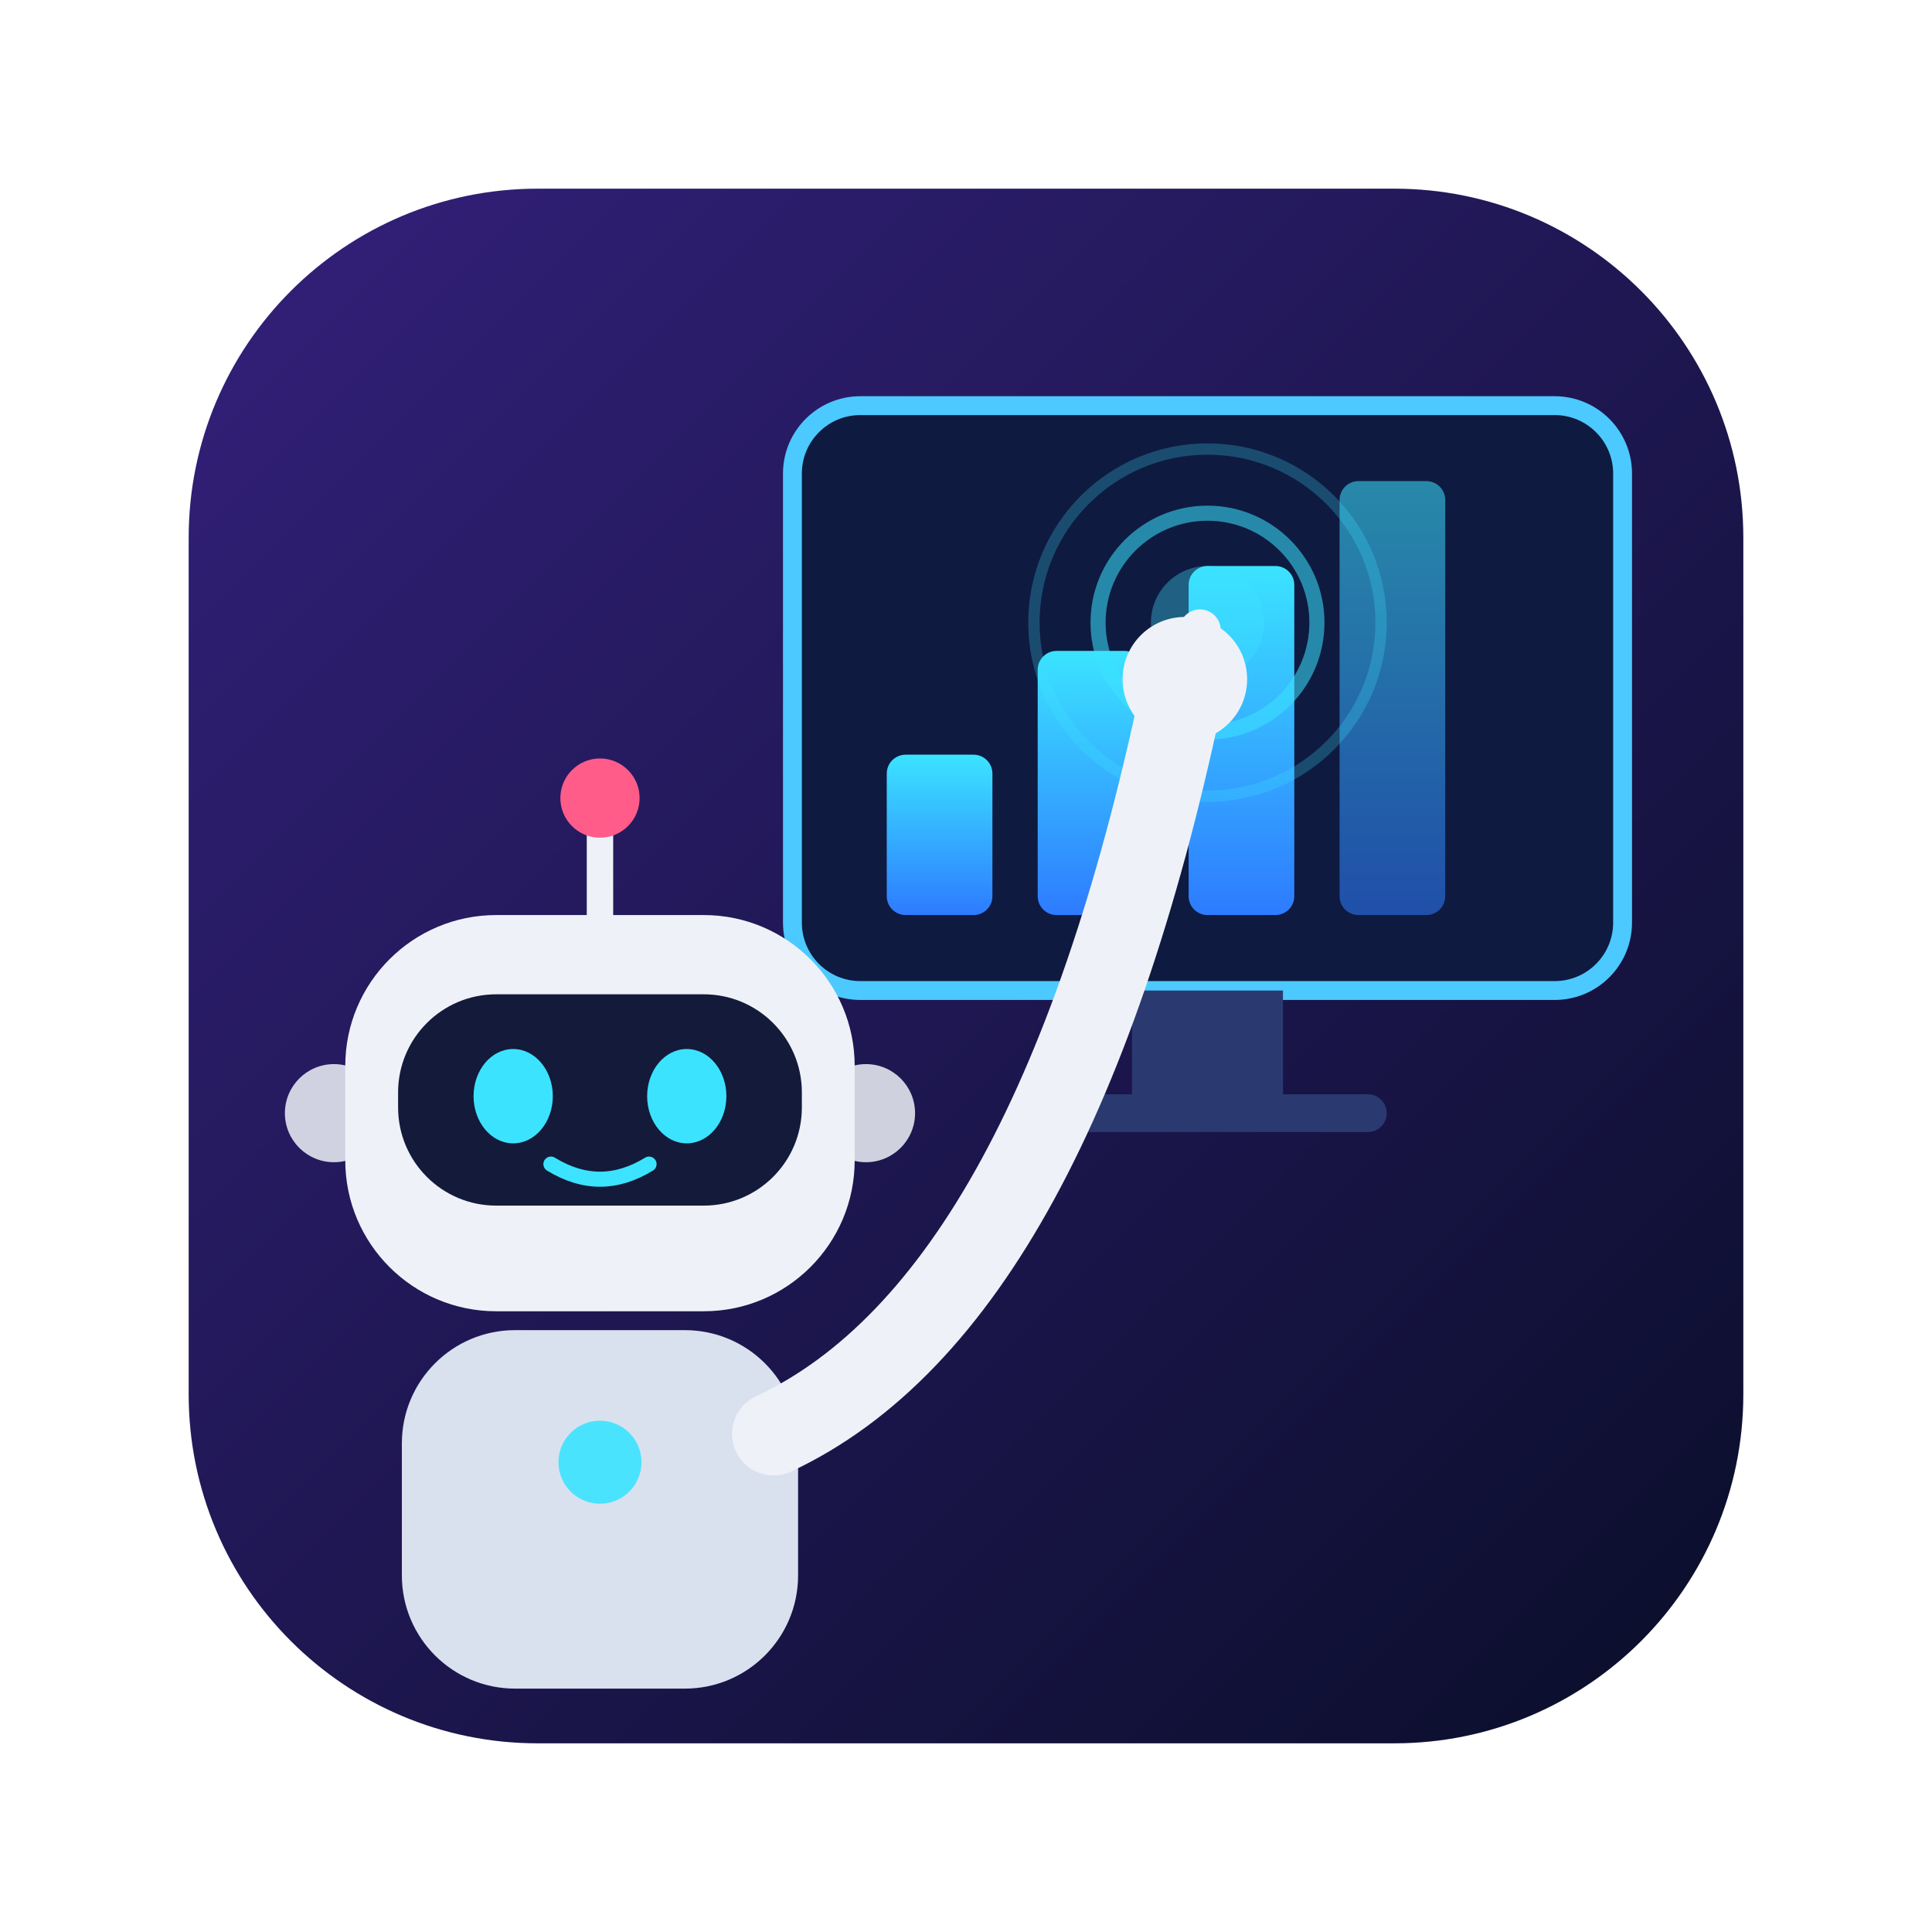
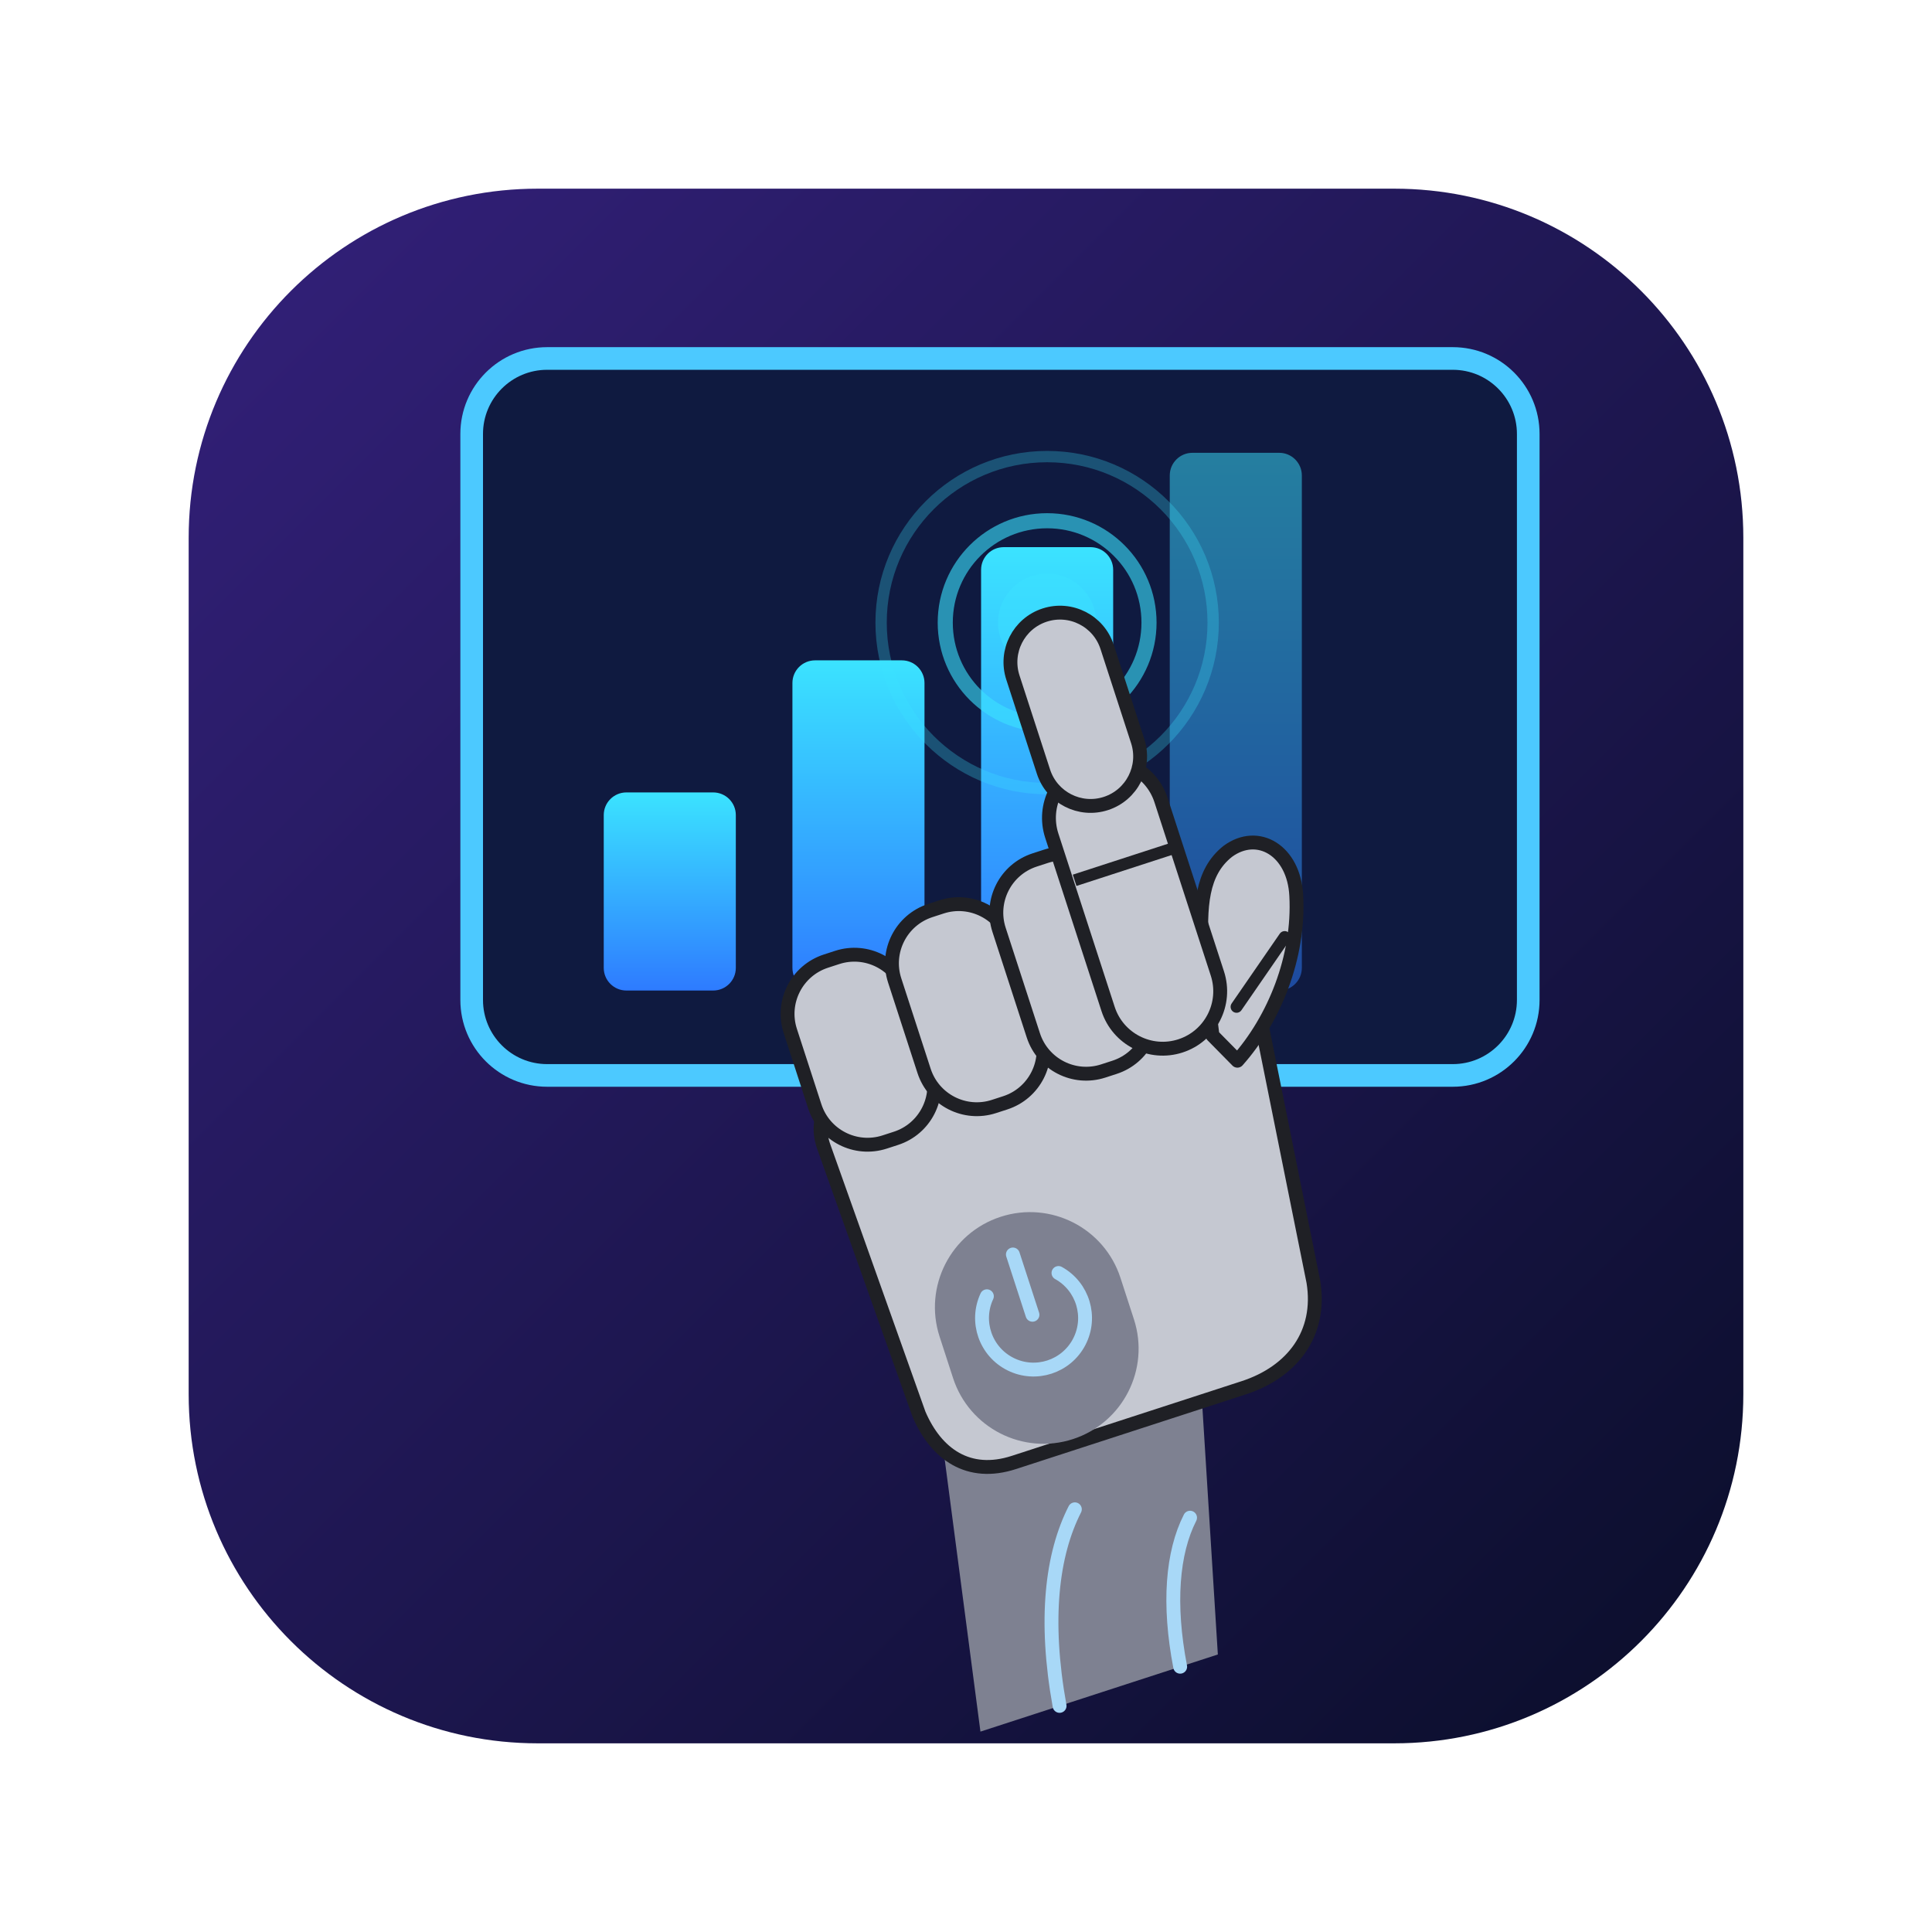
<svg xmlns="http://www.w3.org/2000/svg" viewBox="0 0 1024 1024">
  <defs>
    <clipPath id="sq">
      <rect x="100" y="100" width="824" height="824" rx="185" />
    </clipPath>
    <linearGradient id="bg" x1="0" y1="0" x2="1" y2="1">
      <stop offset="0" stop-color="#33207A" />
      <stop offset="1" stop-color="#0A0E2A" />
    </linearGradient>
    <linearGradient id="bar" x1="0" y1="1" x2="0" y2="0">
      <stop offset="0" stop-color="#2E7BFF" />
      <stop offset="1" stop-color="#3BE3FF" />
    </linearGradient>
  </defs>
  <rect x="100" y="100" width="824" height="824" rx="185" fill="url(#bg)" />
  <g clip-path="url(#sq)">
-     <rect x="420" y="215" width="440" height="310" rx="36" fill="#0F1A40" stroke="#4CC9FF" stroke-width="10" />
-     <rect x="470" y="400" width="56" height="85" rx="10" fill="url(#bar)" />
-     <rect x="550" y="345" width="56" height="140" rx="10" fill="url(#bar)" />
-     <rect x="630" y="300" width="56" height="185" rx="10" fill="url(#bar)" />
-     <rect x="710" y="255" width="56" height="230" rx="10" fill="url(#bar)" opacity=".55" />
-     <rect x="600" y="525" width="80" height="60" fill="#2A3A70" />
-     <rect x="545" y="580" width="190" height="20" rx="10" fill="#2A3A70" />
-     <circle cx="640" cy="330" r="30" fill="#3BE3FF" opacity=".35" />
-     <circle cx="640" cy="330" r="58" fill="none" stroke="#3BE3FF" stroke-width="8" opacity=".55" />
-     <circle cx="640" cy="330" r="92" fill="none" stroke="#3BE3FF" stroke-width="6" opacity=".25" />
-     <rect x="213.0" y="705" width="210.0" height="190.0" rx="60.0" fill="#D9E1EF" />
-     <circle cx="318" cy="775.0" r="22.0" fill="#3BE3FF" opacity=".9" />
-     <path d="M410 760 Q560 690 628 360" stroke="#EEF2F8" stroke-width="44.0" fill="none" stroke-linecap="round" />
-     <circle cx="628" cy="360" r="33.0" fill="#EEF2F8" />
-     <line x1="628" y1="360" x2="636" y2="334" stroke="#EEF2F8" stroke-width="22.0" stroke-linecap="round" />
-     <g transform="rotate(0 318 590)">
-       <line x1="318" y1="485.0" x2="318" y2="430.0" stroke="#EEF2F8" stroke-width="14.0" stroke-linecap="round" />
-       <circle cx="318" cy="423.0" r="21.0" fill="#FF5C8A" />
-       <circle cx="177.0" cy="590" r="26.0" fill="#EEF2F8" opacity=".85" />
-       <circle cx="459.0" cy="590" r="26.0" fill="#EEF2F8" opacity=".85" />
-       <rect x="183.0" y="485.0" width="270.0" height="210.0" rx="80.0" fill="#EEF2F8" />
-       <rect x="211.0" y="527.0" width="214.0" height="112.0" rx="52.0" fill="#141A3A" />
-       <ellipse cx="272.0" cy="581.0" rx="21.0" ry="25.0" fill="#3BE3FF" />
-       <ellipse cx="364.0" cy="581.0" rx="21.0" ry="25.0" fill="#3BE3FF" />
-       <path d="M292.0 617.0 q26.0 16.0 52.0 0" stroke="#3BE3FF" stroke-width="8.0" fill="none" stroke-linecap="round" />
+     <rect x="250" y="190" width="560" height="380" rx="40" fill="#0F1A40" stroke="#4CC9FF" stroke-width="12" />
+     <rect x="320" y="420" width="70" height="105" rx="12" fill="url(#bar)" />
+     <rect x="420" y="350" width="70" height="175" rx="12" fill="url(#bar)" />
+     <rect x="520" y="290" width="70" height="235" rx="12" fill="url(#bar)" />
+     <rect x="620" y="240" width="70" height="285" rx="12" fill="url(#bar)" opacity=".5" />
+     <circle cx="555" cy="330" r="26" fill="#3BE3FF" opacity=".45" />
+     <circle cx="555" cy="330" r="54" fill="none" stroke="#3BE3FF" stroke-width="8" opacity=".6" />
+     <circle cx="555" cy="330" r="88" fill="none" stroke="#3BE3FF" stroke-width="6" opacity=".28" />
+     <g transform="translate(555 330) rotate(-18) scale(1.05) translate(-275 -22)">
+       <g>
+         <path d="M70 544 L96 404 L232 404 L196 544 Z" fill="#7E8191" />
+         <path d="M112 544 C118 500 132 470 150 452 M176 544 C180 512 190 488 204 474" stroke="#A8D8F7" stroke-width="7" fill="none" stroke-linecap="round" />
+         <path d="M86 238 C86 222 98 214 112 214 L296 214 C312 214 318 226 316 242 L300 380 C296 406 276 420 250 420 L128 420 C104 420 92 404 90 382 Z" fill="#C5C8D1" stroke="#1F2025" stroke-width="7" />
+         <rect x="112" y="300" width="96" height="118" rx="48" fill="#7E8191" />
+         <path d="M141 336 A26 26 0 1 0 179 336" stroke="#A8D8F7" stroke-width="7" fill="none" stroke-linecap="round" />
+         <line x1="160" y1="320" x2="160" y2="352" stroke="#A8D8F7" stroke-width="7" stroke-linecap="round" />
+         <rect x="88" y="150" width="62" height="96" rx="28" fill="#C5C8D1" stroke="#1F2025" stroke-width="7" />
+         <rect x="146" y="142" width="62" height="104" rx="28" fill="#C5C8D1" stroke="#1F2025" stroke-width="7" />
+         <rect x="204" y="134" width="62" height="112" rx="28" fill="#C5C8D1" stroke="#1F2025" stroke-width="7" />
+         <path d="M298 262 C322 248 344 222 352 192 C358 170 344 154 326 160 C310 166 304 182 298 204 L290 246 Z" fill="#C5C8D1" stroke="#1F2025" stroke-width="7" stroke-linejoin="round" />
+         <line x1="306" y1="236" x2="340" y2="210" stroke="#1F2025" stroke-width="6" stroke-linecap="round" />
+         <rect x="244" y="96" width="58" height="150" rx="29" fill="#C5C8D1" stroke="#1F2025" stroke-width="7" />
+         <rect x="250" y="18" width="50" height="100" rx="25" fill="#C5C8D1" stroke="#1F2025" stroke-width="7" />
+         <line x1="248" y1="150" x2="300" y2="150" stroke="#1F2025" stroke-width="6" />
+       </g>
    </g>
  </g>
</svg>
